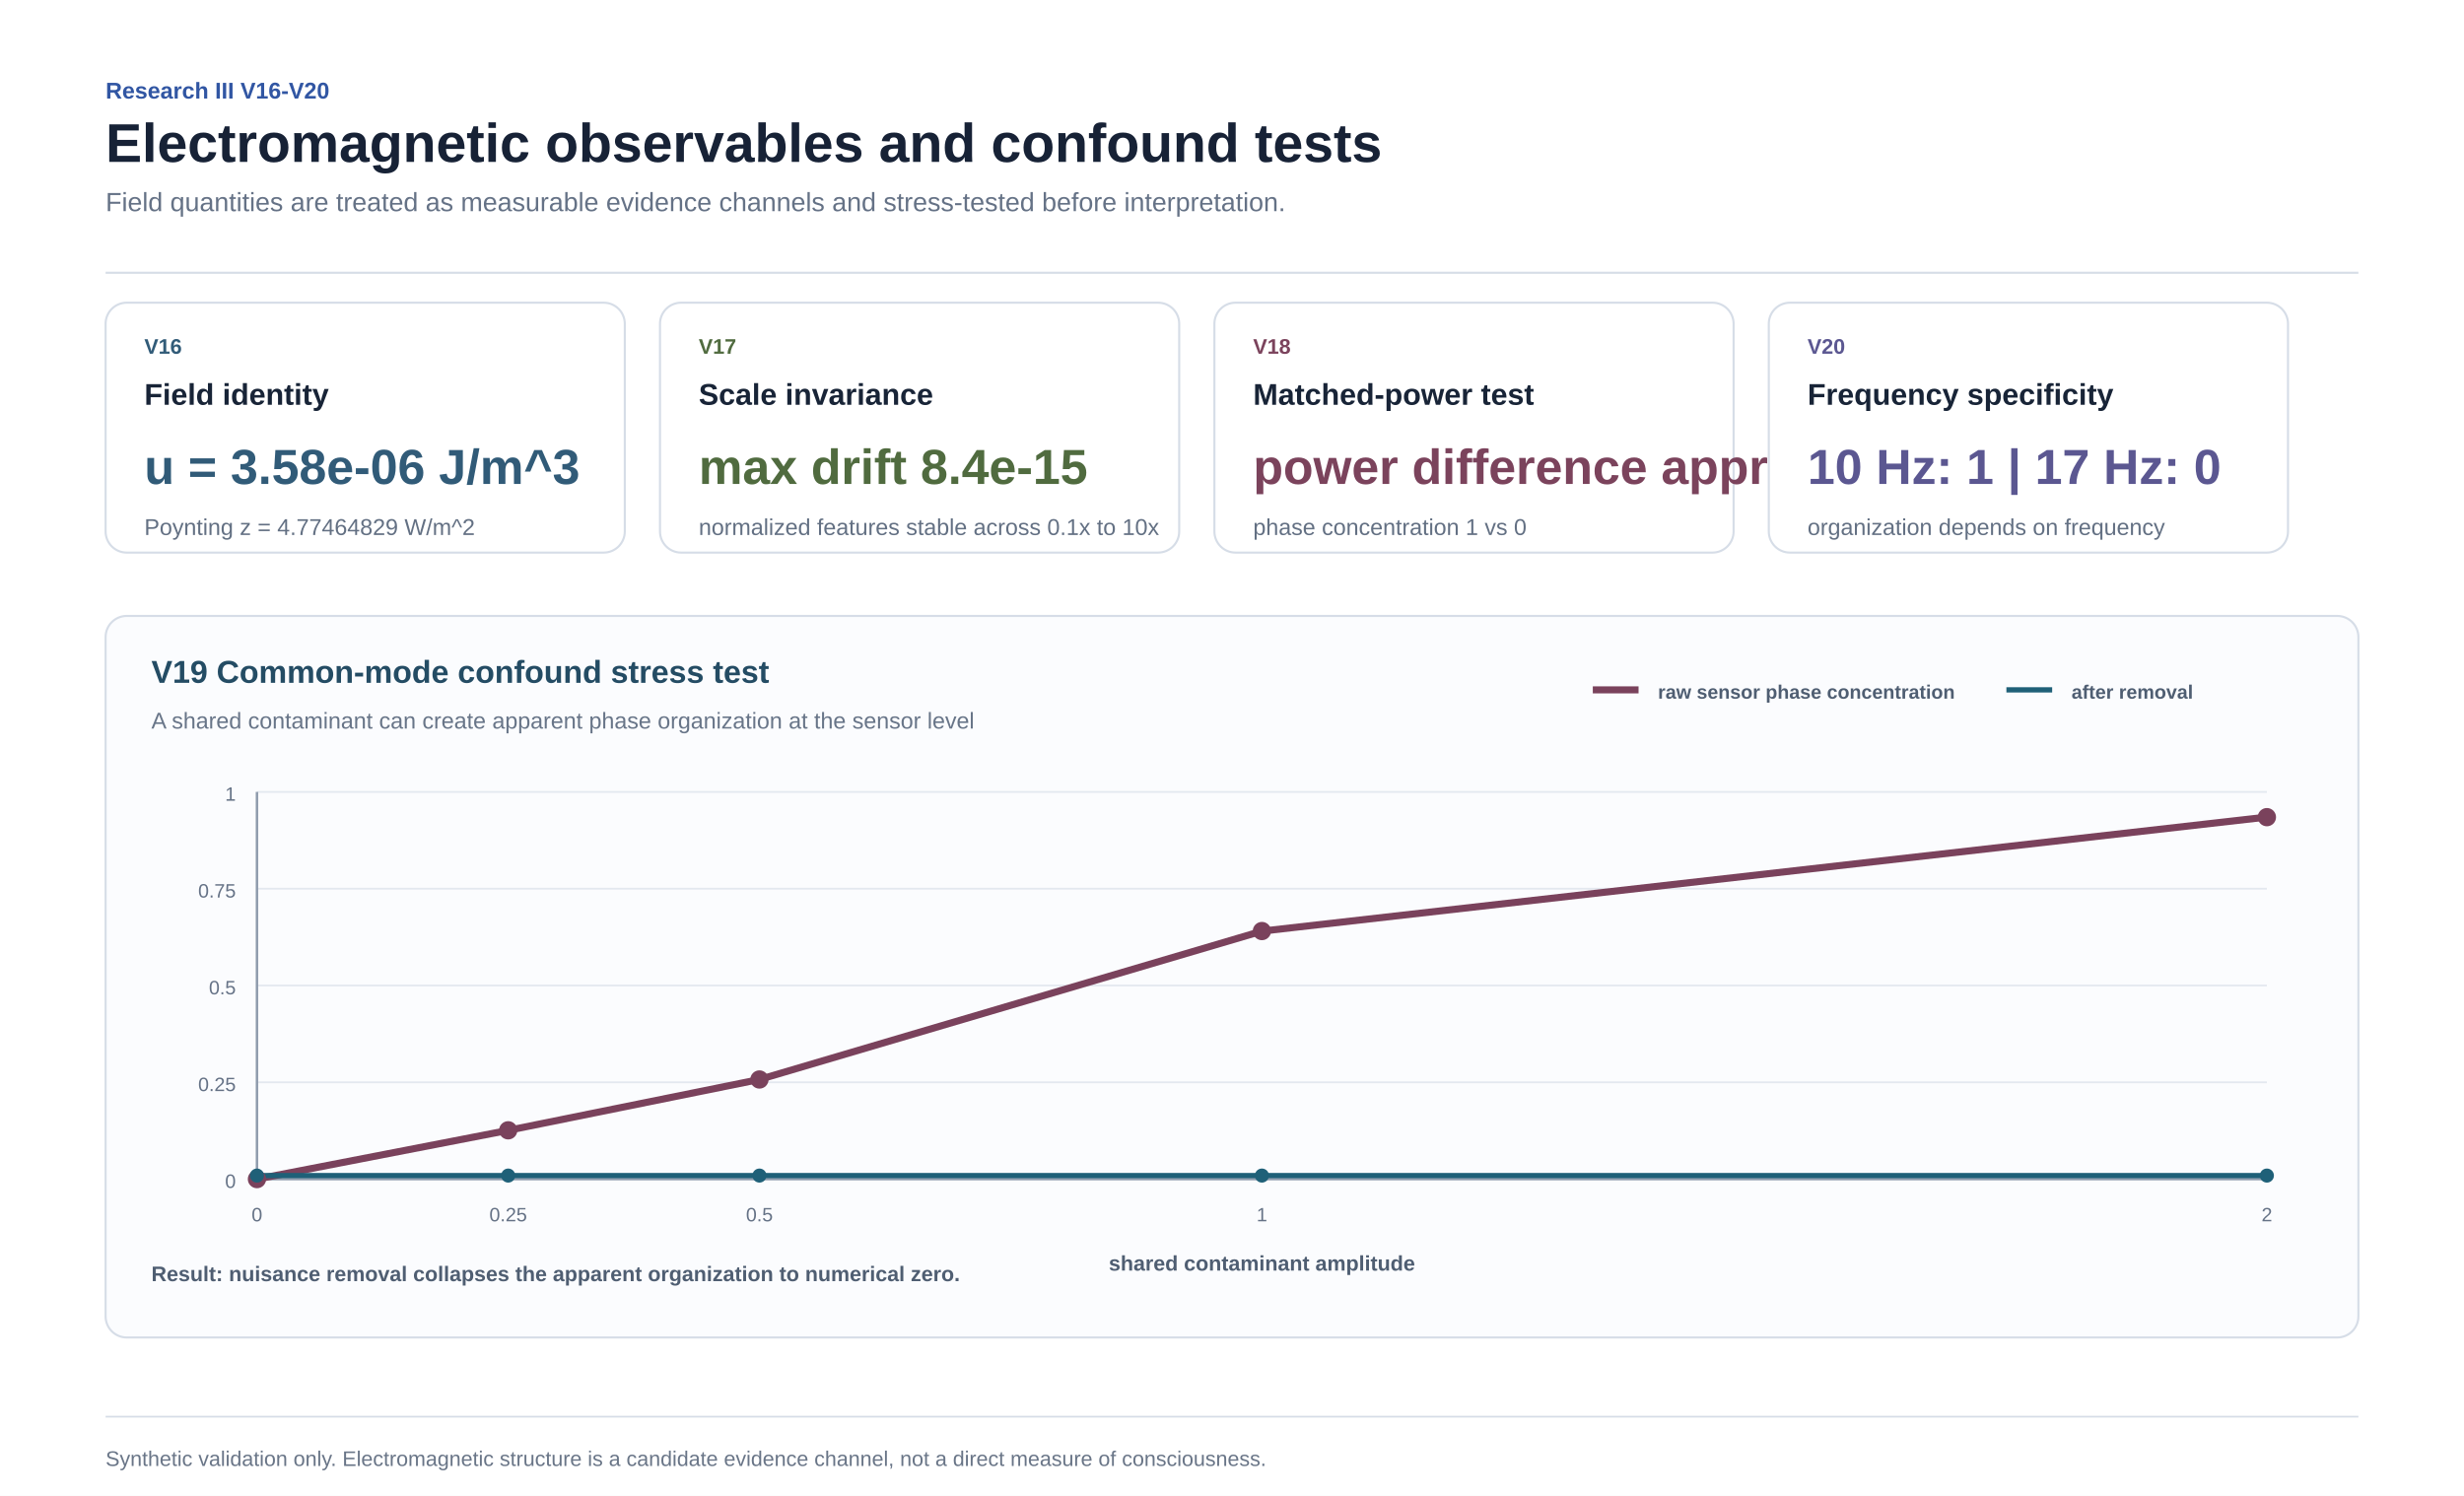
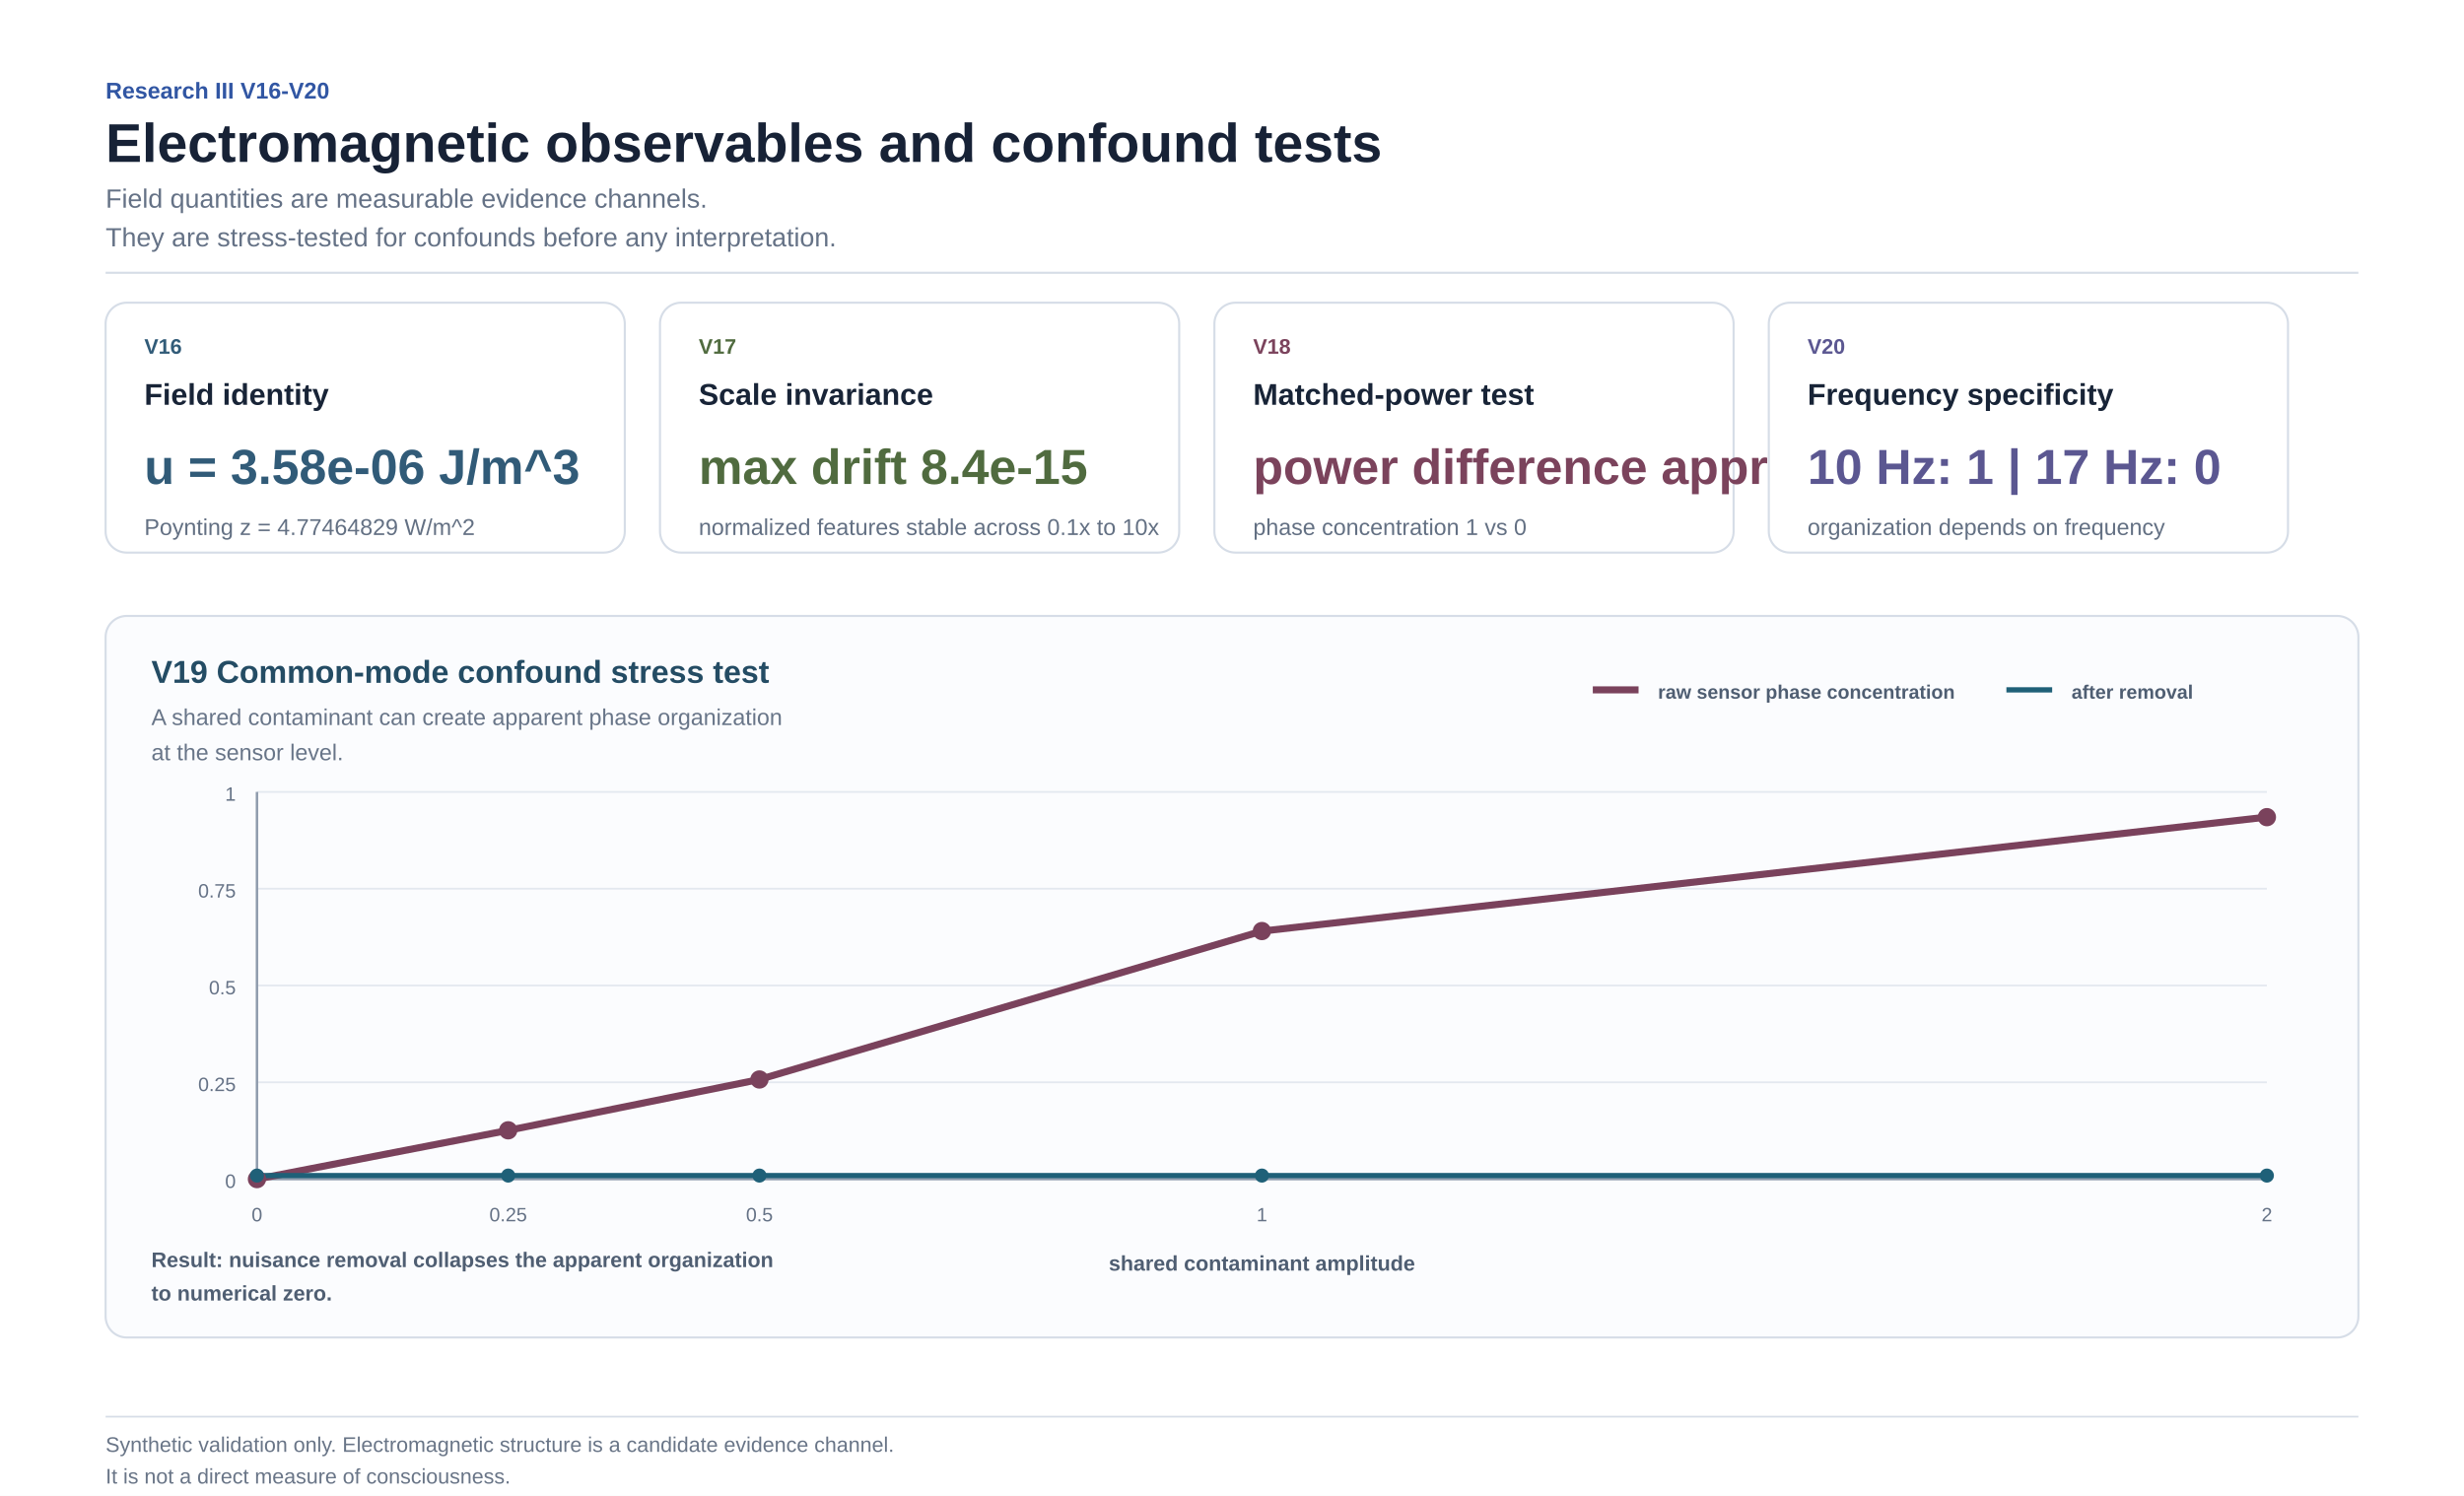
<svg xmlns="http://www.w3.org/2000/svg" width="1400" height="850" viewBox="0 0 1400 850">
  <rect x="0" y="0" width="1400" height="850" rx="0" fill="#ffffff" stroke="none" stroke-width="0" />
  <text x="60" y="56" text-anchor="start" font-family="Arial, Helvetica, sans-serif" font-size="13" font-weight="700" fill="#3156a3">Research III V16-V20</text>
  <text x="60" y="92" text-anchor="start" font-family="Arial, Helvetica, sans-serif" font-size="31" font-weight="700" fill="#172236">Electromagnetic observables and confound tests</text>
-   <text x="60" y="120" text-anchor="start" font-family="Arial, Helvetica, sans-serif" font-size="15" font-weight="400" fill="#657286">Field quantities are treated as measurable evidence channels and stress-tested before interpretation.</text>
+   <text x="60" y="118" text-anchor="start" font-family="Arial, Helvetica, sans-serif" font-size="15" font-weight="400" fill="#657286">Field quantities are measurable evidence channels.</text>
+   <text x="60" y="140" text-anchor="start" font-family="Arial, Helvetica, sans-serif" font-size="15" font-weight="400" fill="#657286">They are stress-tested for confounds before any interpretation.</text>
  <line x1="60" y1="155" x2="1340" y2="155" stroke="#d6dde7" stroke-width="1.2" />
  <rect x="60" y="172" width="295" height="142" rx="12" fill="#ffffff" stroke="#d6dde7" stroke-width="1.2" />
  <text x="82" y="201" text-anchor="start" font-family="Arial, Helvetica, sans-serif" font-size="12" font-weight="700" fill="#315b78">V16</text>
  <text x="82" y="230" text-anchor="start" font-family="Arial, Helvetica, sans-serif" font-size="17" font-weight="700" fill="#182437">Field identity</text>
  <text x="82" y="275" text-anchor="start" font-family="Arial, Helvetica, sans-serif" font-size="28" font-weight="700" fill="#315b78">u = 3.58e-06 J/m^3</text>
  <text x="82" y="304" text-anchor="start" font-family="Arial, Helvetica, sans-serif" font-size="13" font-weight="400" fill="#637083">Poynting z = 4.77464829 W/m^2</text>
  <rect x="375" y="172" width="295" height="142" rx="12" fill="#ffffff" stroke="#d6dde7" stroke-width="1.2" />
  <text x="397" y="201" text-anchor="start" font-family="Arial, Helvetica, sans-serif" font-size="12" font-weight="700" fill="#506b3f">V17</text>
  <text x="397" y="230" text-anchor="start" font-family="Arial, Helvetica, sans-serif" font-size="17" font-weight="700" fill="#182437">Scale invariance</text>
  <text x="397" y="275" text-anchor="start" font-family="Arial, Helvetica, sans-serif" font-size="28" font-weight="700" fill="#506b3f">max drift 8.4e-15</text>
  <text x="397" y="304" text-anchor="start" font-family="Arial, Helvetica, sans-serif" font-size="13" font-weight="400" fill="#637083">normalized features stable across 0.1x to 10x</text>
  <rect x="690" y="172" width="295" height="142" rx="12" fill="#ffffff" stroke="#d6dde7" stroke-width="1.2" />
  <text x="712" y="201" text-anchor="start" font-family="Arial, Helvetica, sans-serif" font-size="12" font-weight="700" fill="#7b435c">V18</text>
  <text x="712" y="230" text-anchor="start" font-family="Arial, Helvetica, sans-serif" font-size="17" font-weight="700" fill="#182437">Matched-power test</text>
  <text x="712" y="275" text-anchor="start" font-family="Arial, Helvetica, sans-serif" font-size="28" font-weight="700" fill="#7b435c">power difference approx 0</text>
  <text x="712" y="304" text-anchor="start" font-family="Arial, Helvetica, sans-serif" font-size="13" font-weight="400" fill="#637083">phase concentration 1 vs 0</text>
  <rect x="1005" y="172" width="295" height="142" rx="12" fill="#ffffff" stroke="#d6dde7" stroke-width="1.2" />
  <text x="1027" y="201" text-anchor="start" font-family="Arial, Helvetica, sans-serif" font-size="12" font-weight="700" fill="#5b5791">V20</text>
  <text x="1027" y="230" text-anchor="start" font-family="Arial, Helvetica, sans-serif" font-size="17" font-weight="700" fill="#182437">Frequency specificity</text>
  <text x="1027" y="275" text-anchor="start" font-family="Arial, Helvetica, sans-serif" font-size="28" font-weight="700" fill="#5b5791">10 Hz: 1 | 17 Hz: 0</text>
  <text x="1027" y="304" text-anchor="start" font-family="Arial, Helvetica, sans-serif" font-size="13" font-weight="400" fill="#637083">organization depends on frequency</text>
  <rect x="60" y="350" width="1280" height="410" rx="12" fill="#fbfcfe" stroke="#d6dde7" stroke-width="1.2" />
  <text x="86" y="388" text-anchor="start" font-family="Arial, Helvetica, sans-serif" font-size="18" font-weight="700" fill="#244c64">V19  Common-mode confound stress test</text>
-   <text x="86" y="414" text-anchor="start" font-family="Arial, Helvetica, sans-serif" font-size="13" font-weight="400" fill="#687588">A shared contaminant can create apparent phase organization at the sensor level</text>
+   <text x="86" y="412" text-anchor="start" font-family="Arial, Helvetica, sans-serif" font-size="13" font-weight="400" fill="#687588">A shared contaminant can create apparent phase organization</text>
+   <text x="86" y="432" text-anchor="start" font-family="Arial, Helvetica, sans-serif" font-size="13" font-weight="400" fill="#687588">at the sensor level.</text>
  <line x1="146" y1="670" x2="1288" y2="670" stroke="#e3e8ef" stroke-width="1" />
  <text x="134" y="675" text-anchor="end" font-family="Arial, Helvetica, sans-serif" font-size="11" font-weight="400" fill="#657286">0</text>
  <line x1="146" y1="615" x2="1288" y2="615" stroke="#e3e8ef" stroke-width="1" />
  <text x="134" y="620" text-anchor="end" font-family="Arial, Helvetica, sans-serif" font-size="11" font-weight="400" fill="#657286">0.25</text>
  <line x1="146" y1="560" x2="1288" y2="560" stroke="#e3e8ef" stroke-width="1" />
  <text x="134" y="565" text-anchor="end" font-family="Arial, Helvetica, sans-serif" font-size="11" font-weight="400" fill="#657286">0.5</text>
  <line x1="146" y1="505" x2="1288" y2="505" stroke="#e3e8ef" stroke-width="1" />
  <text x="134" y="510" text-anchor="end" font-family="Arial, Helvetica, sans-serif" font-size="11" font-weight="400" fill="#657286">0.75</text>
  <line x1="146" y1="450" x2="1288" y2="450" stroke="#e3e8ef" stroke-width="1" />
  <text x="134" y="455" text-anchor="end" font-family="Arial, Helvetica, sans-serif" font-size="11" font-weight="400" fill="#657286">1</text>
  <line x1="146" y1="450" x2="146" y2="670" stroke="#8f9cad" stroke-width="1.4" />
  <line x1="146" y1="670" x2="1288" y2="670" stroke="#8f9cad" stroke-width="1.4" />
  <polyline points="146.0,670.0 288.8,642.3 431.5,613.4 717.0,529.1 1288.0,464.3" fill="none" stroke="#7a425c" stroke-width="4" stroke-linecap="round" stroke-linejoin="round" />
  <polyline points="146.0,668.0 288.8,668.0 431.5,668.0 717.0,668.0 1288.0,668.0" fill="none" stroke="#1f6078" stroke-width="3" stroke-linecap="round" stroke-linejoin="round" />
  <circle cx="146" cy="670" r="5.2" fill="#7a425c" />
  <circle cx="288.75" cy="642.283" r="5.2" fill="#7a425c" />
  <circle cx="431.5" cy="613.406" r="5.2" fill="#7a425c" />
  <circle cx="717" cy="529.053" r="5.2" fill="#7a425c" />
  <circle cx="1288" cy="464.337" r="5.2" fill="#7a425c" />
  <circle cx="146" cy="668" r="4" fill="#1f6078" />
  <circle cx="288.75" cy="668" r="4" fill="#1f6078" />
  <circle cx="431.5" cy="668" r="4" fill="#1f6078" />
  <circle cx="717" cy="668" r="4" fill="#1f6078" />
  <circle cx="1288" cy="668" r="4" fill="#1f6078" />
  <text x="146" y="694" text-anchor="middle" font-family="Arial, Helvetica, sans-serif" font-size="11" font-weight="400" fill="#657286">0</text>
  <text x="288.75" y="694" text-anchor="middle" font-family="Arial, Helvetica, sans-serif" font-size="11" font-weight="400" fill="#657286">0.25</text>
  <text x="431.5" y="694" text-anchor="middle" font-family="Arial, Helvetica, sans-serif" font-size="11" font-weight="400" fill="#657286">0.5</text>
  <text x="717" y="694" text-anchor="middle" font-family="Arial, Helvetica, sans-serif" font-size="11" font-weight="400" fill="#657286">1</text>
  <text x="1288" y="694" text-anchor="middle" font-family="Arial, Helvetica, sans-serif" font-size="11" font-weight="400" fill="#657286">2</text>
  <text x="717" y="722" text-anchor="middle" font-family="Arial, Helvetica, sans-serif" font-size="12" font-weight="600" fill="#4f5e72">shared contaminant amplitude</text>
  <line x1="905" y1="392" x2="931" y2="392" stroke="#7a425c" stroke-width="4" />
  <text x="942" y="397" text-anchor="start" font-family="Arial, Helvetica, sans-serif" font-size="11" font-weight="600" fill="#4f5e72">raw sensor phase concentration</text>
  <line x1="1140" y1="392" x2="1166" y2="392" stroke="#1f6078" stroke-width="3" />
  <text x="1177" y="397" text-anchor="start" font-family="Arial, Helvetica, sans-serif" font-size="11" font-weight="600" fill="#4f5e72">after removal</text>
-   <text x="86" y="728" text-anchor="start" font-family="Arial, Helvetica, sans-serif" font-size="12" font-weight="600" fill="#4f5e72">Result: nuisance removal collapses the apparent organization to numerical zero.</text>
+   <text x="86" y="720" text-anchor="start" font-family="Arial, Helvetica, sans-serif" font-size="12" font-weight="600" fill="#4f5e72">Result: nuisance removal collapses the apparent organization</text>
+   <text x="86" y="739" text-anchor="start" font-family="Arial, Helvetica, sans-serif" font-size="12" font-weight="600" fill="#4f5e72">to numerical zero.</text>
  <line x1="60" y1="805" x2="1340" y2="805" stroke="#d6dde7" stroke-width="1" />
-   <text x="60" y="833" text-anchor="start" font-family="Arial, Helvetica, sans-serif" font-size="12" font-weight="400" fill="#697587">Synthetic validation only. Electromagnetic structure is a candidate evidence channel, not a direct measure of consciousness.</text>
+   <text x="60" y="825" text-anchor="start" font-family="Arial, Helvetica, sans-serif" font-size="12" font-weight="400" fill="#697587">Synthetic validation only. Electromagnetic structure is a candidate evidence channel.</text>
+   <text x="60" y="843" text-anchor="start" font-family="Arial, Helvetica, sans-serif" font-size="12" font-weight="400" fill="#697587">It is not a direct measure of consciousness.</text>
</svg>
